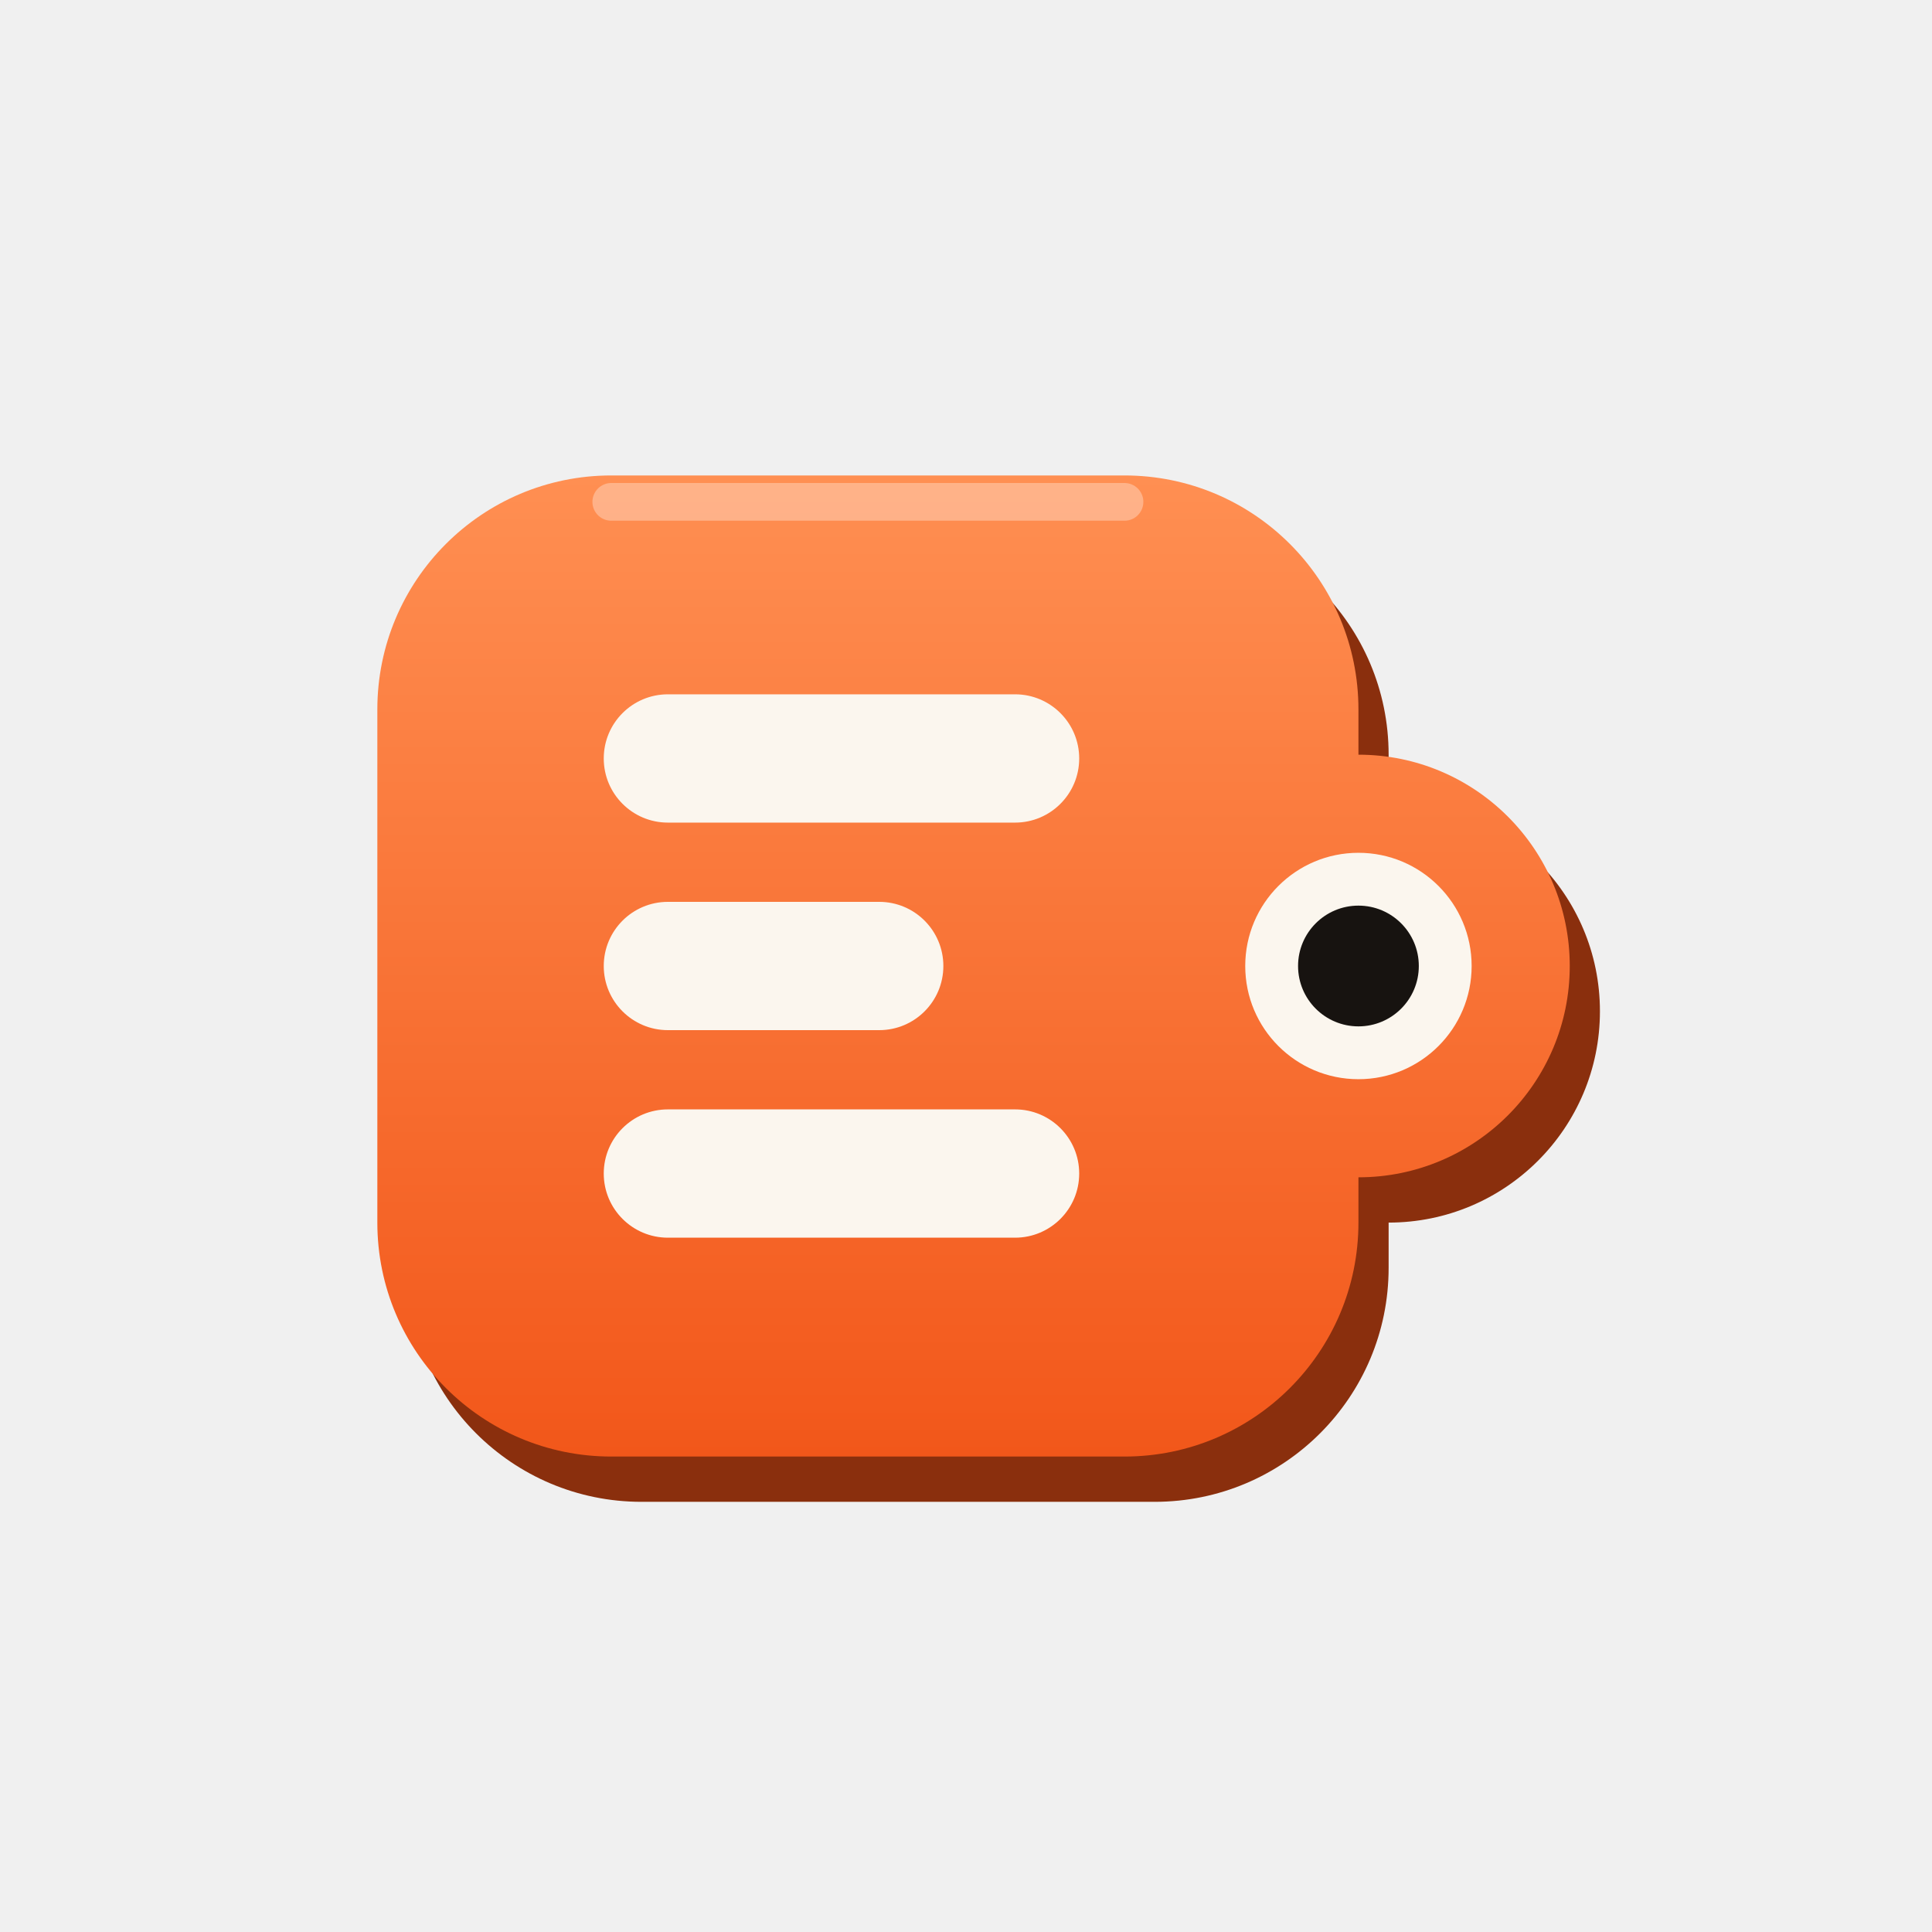
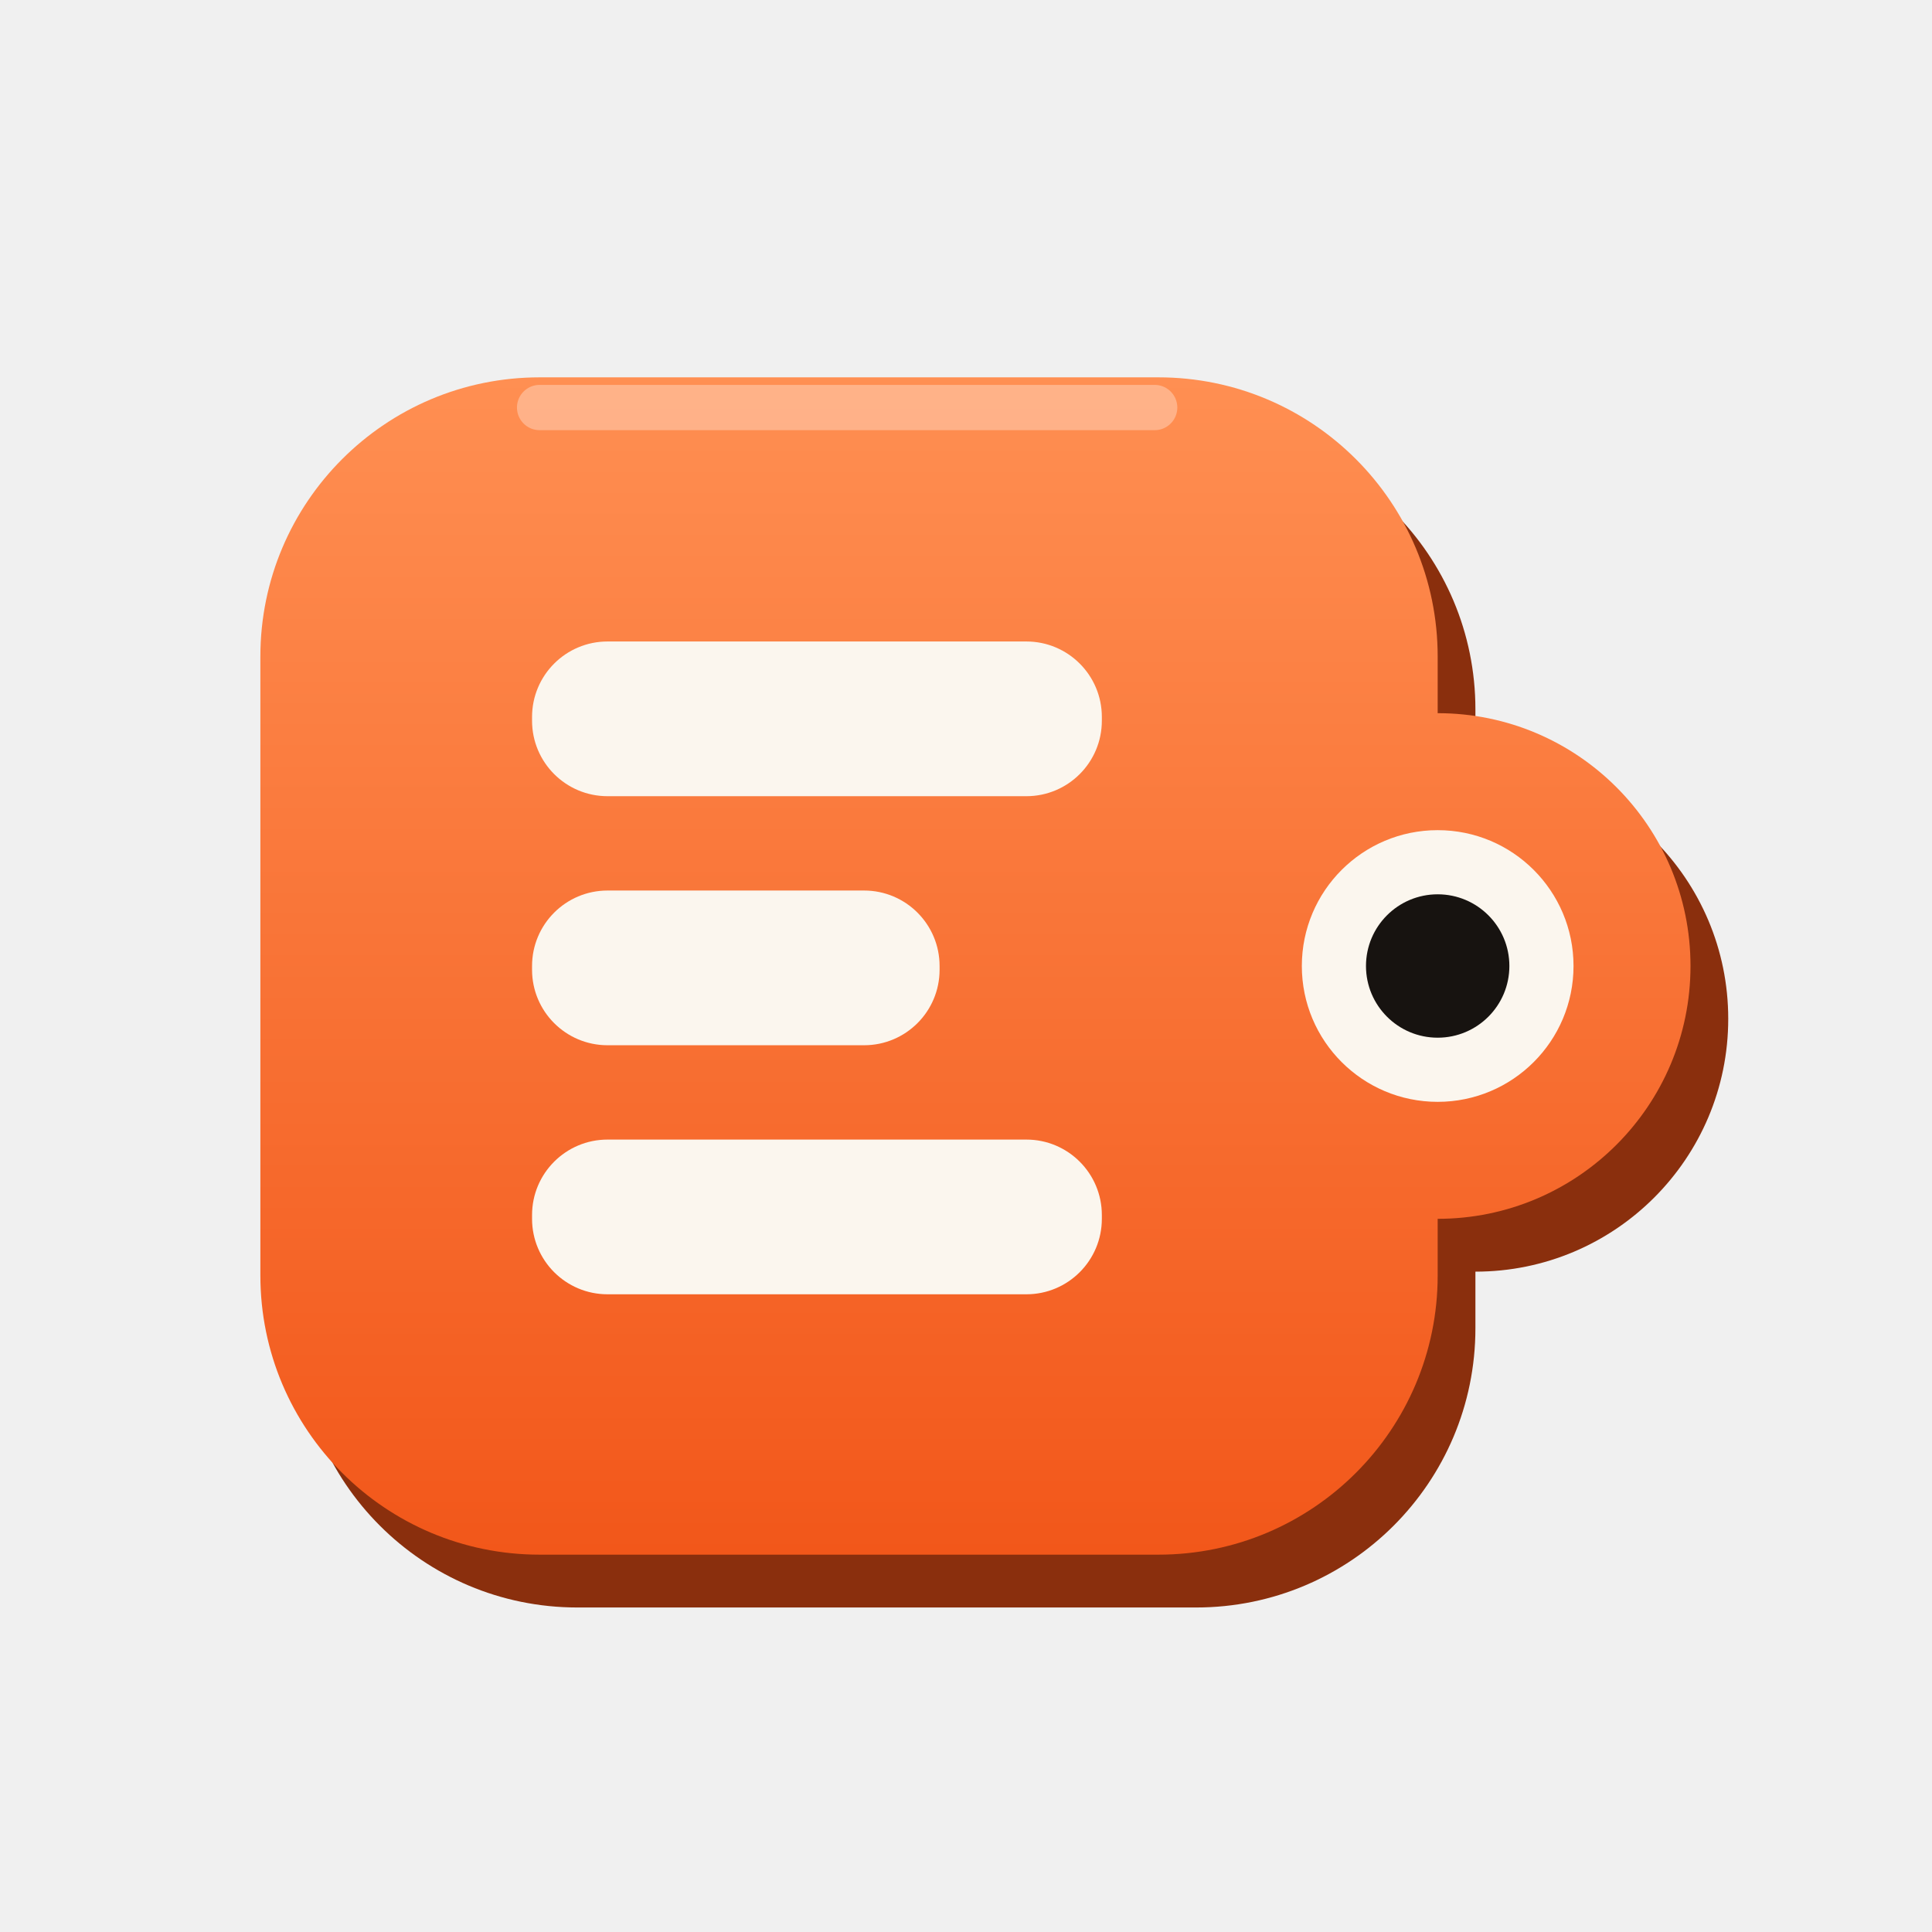
<svg xmlns="http://www.w3.org/2000/svg" viewBox="0 0 512 512" width="512" height="512" role="img" aria-labelledby="title desc">
  <defs>
-     <linearGradient id="card" x1="0" y1="126" x2="0" y2="386" gradientUnits="userSpaceOnUse">
+     <linearGradient id="card" x1="0" y1="100" x2="0" y2="412" gradientUnits="userSpaceOnUse">
      <stop offset="0" stop-color="#ff8f52" />
      <stop offset="1" stop-color="#f2571a" />
    </linearGradient>
  </defs>
  <g id="mark">
-     <path d="M170 138 H306 A62 62 0 0 1 368 200 V212 A56 56 0 1 1 368 324 V336 A62 62 0 0 1 306 398 H170 A62 62 0 0 1 108 336 V200 A62 62 0 0 1 170 138 Z" fill="#8a2f0d" />
-     <path d="M162 126 H298 A62 62 0 0 1 360 188 V200 A56 56 0 1 1 360 312 V324 A62 62 0 0 1 298 386 H162 A62 62 0 0 1 100 324 V188 A62 62 0 0 1 162 126 Z" fill="url(#card)" />
-     <path d="M162 133 H298" stroke="#ffffff" stroke-opacity="0.32" stroke-width="10" stroke-linecap="round" fill="none" />
+     <path d="M153 114 H317 A74 74 0 0 1 391 188 V203 A67 67 0 1 1 391 337 V352 A74 74 0 0 1 317 426 H153 A74 74 0 0 1 79 352 V188 A74 74 0 0 1 153 114 Z" fill="#8a2f0d" />
+     <path d="M143 100 H307 A74 74 0 0 1 381 174 V189 A67 67 0 1 1 381 323 V338 A74 74 0 0 1 307 412 H143 A74 74 0 0 1 69 338 V174 A74 74 0 0 1 143 100 Z" fill="url(#card)" />
+     <path d="M143 108 H306" stroke="#ffffff" stroke-opacity="0.32" stroke-width="12" stroke-linecap="round" fill="none" />
    <g fill="#fbf6ee">
-       <rect x="160" y="184" width="126" height="34" rx="17" />
-       <rect x="160" y="239" width="90" height="34" rx="17" />
-       <rect x="160" y="294" width="126" height="34" rx="17" />
-       <circle cx="360" cy="256" r="30" />
+       <rect x="141" y="170" width="151" height="41" rx="20" />
+       <rect x="141" y="236" width="108" height="41" rx="20" />
+       <rect x="141" y="302" width="151" height="41" rx="20" />
+       <circle cx="381" cy="256" r="36" />
    </g>
-     <circle cx="360" cy="256" r="16" fill="#171310" />
+     <circle cx="381" cy="256" r="19" fill="#171310" />
  </g>
</svg>
